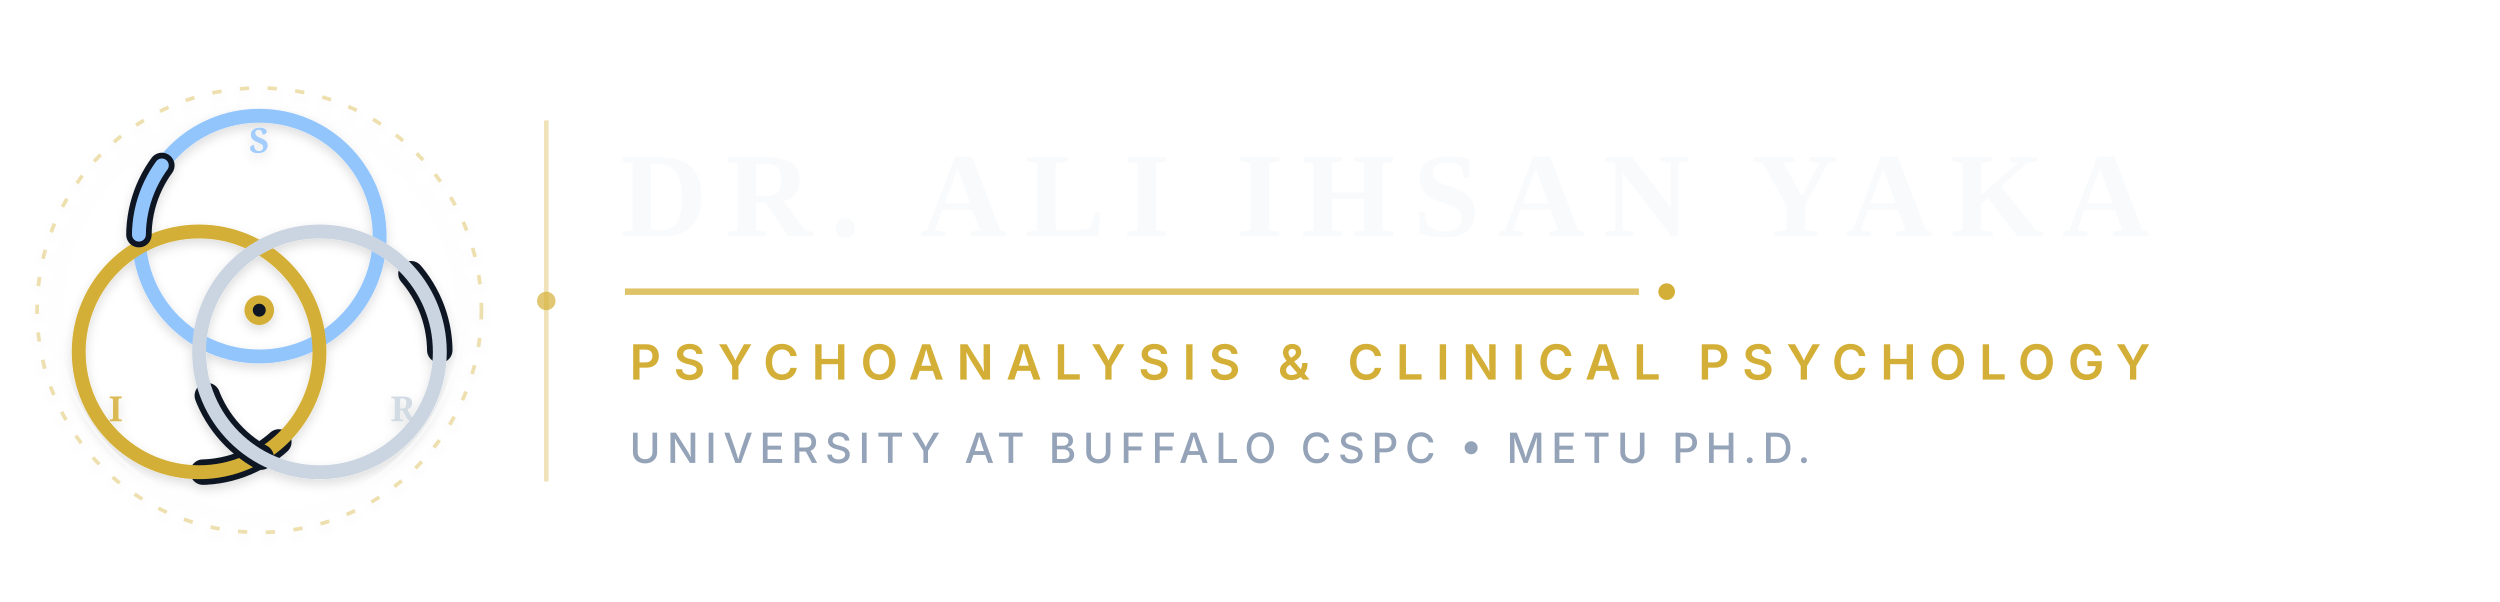
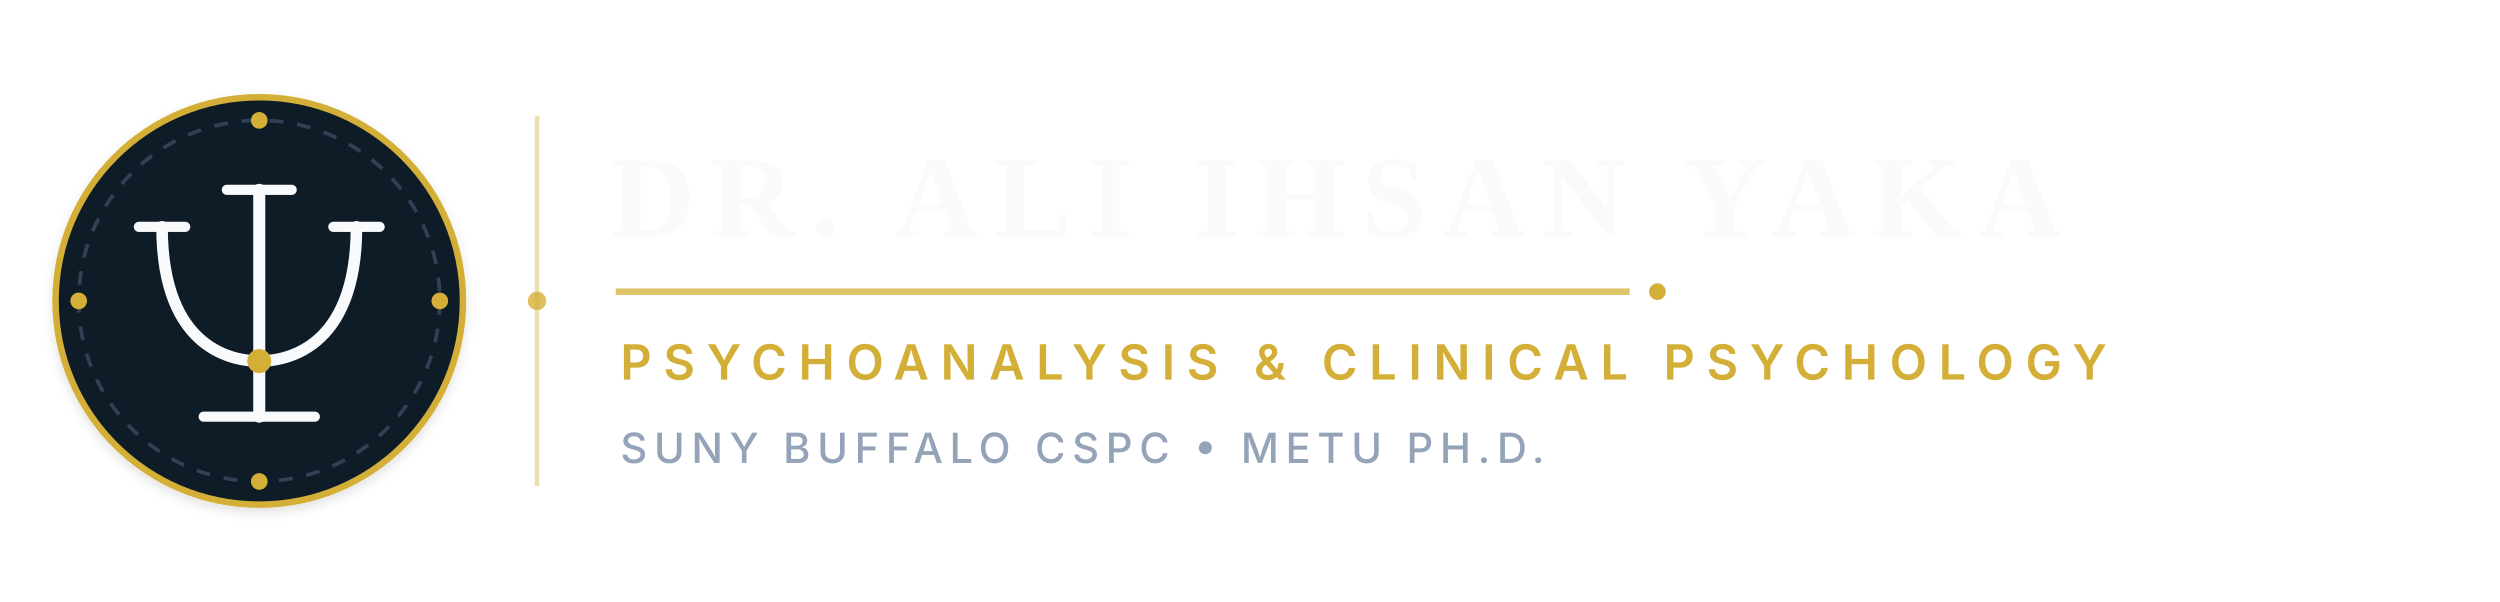
<svg xmlns="http://www.w3.org/2000/svg" viewBox="0 0 540 130" width="540" height="130" fill="none" role="img" aria-label="DR. ALI IHSAN YAKA">
  <defs>
    <style>
      .logo-title {
-         font-family: 'Cinzel', 'Playfair Display', 'Cormorant Garamond', 'Didot', 'Times New Roman', 'Georgia', serif;
-         font-size: 26px;
+         font-family: 'Cinzel', 'Playfair Display', 'Cormorant Garamond', 'Georgia', 'Times New Roman', serif;
+         font-size: 25px;
        font-weight: 700;
-         letter-spacing: 0.15em;
+         letter-spacing: 0.14em;
        fill: #F8FAFC;
      }
      .logo-sub1 {
        font-family: 'Montserrat', 'Inter', -apple-system, BlinkMacSystemFont, sans-serif;
        font-size: 10.5px;
        font-weight: 600;
-         letter-spacing: 0.26em;
+         letter-spacing: 0.24em;
        fill: #D4AF37;
      }
      .logo-sub2 {
        font-family: 'Inter', -apple-system, BlinkMacSystemFont, sans-serif;
        font-size: 9px;
        font-weight: 500;
        letter-spacing: 0.16em;
        fill: #94A3B8;
      }
-       .knot-ring {
-         fill: none;
-         stroke-linecap: round;
-         stroke-linejoin: round;
-       }
    </style>
-     <filter id="subtleShadow" x="-20%" y="-20%" width="140%" height="140%">
-       <feDropShadow dx="0" dy="1" stdDeviation="1.2" flood-opacity="0.14" />
+     <filter id="subtleGlow" x="-15%" y="-15%" width="130%" height="130%">
+       <feDropShadow dx="0" dy="1" stdDeviation="1.2" flood-opacity="0.12" />
    </filter>
  </defs>
-   <g transform="translate(56, 65)" filter="url(#subtleShadow)">
-     <circle cx="0" cy="2" r="48" stroke="#D4AF37" stroke-width="0.8" stroke-dasharray="2 4" opacity="0.4" />
-     <circle cx="0" cy="2" r="44" stroke="#F8FAFC" stroke-width="0.5" opacity="0.2" />
-     <circle cx="0" cy="-14" r="26" stroke="#93C5FD" stroke-width="3" class="knot-ring" />
-     <circle cx="-13" cy="11" r="26" stroke="#0B1523" stroke-width="5.5" class="knot-ring" stroke-dasharray="18 145" stroke-dashoffset="-22" />
-     <circle cx="-13" cy="11" r="26" stroke="#D4AF37" stroke-width="3" class="knot-ring" />
-     <circle cx="13" cy="11" r="26" stroke="#0B1523" stroke-width="5.5" class="knot-ring" stroke-dasharray="18 145" stroke-dashoffset="-54" />
-     <circle cx="13" cy="11" r="26" stroke="#0B1523" stroke-width="5.5" class="knot-ring" stroke-dasharray="18 145" stroke-dashoffset="18" />
-     <circle cx="13" cy="11" r="26" stroke="#CBD5E1" stroke-width="3" class="knot-ring" />
-     <circle cx="0" cy="-14" r="26" stroke="#0B1523" stroke-width="5.5" class="knot-ring" stroke-dasharray="16 147" stroke-dashoffset="-82" />
-     <circle cx="0" cy="-14" r="26" stroke="#93C5FD" stroke-width="3" class="knot-ring" stroke-dasharray="16 147" stroke-dashoffset="-82" />
-     <circle cx="0" cy="2" r="3.2" fill="#D4AF37" />
-     <circle cx="0" cy="2" r="1.4" fill="#0B1523" />
-     <text x="0" y="-32" font-family="'Cinzel', serif" font-size="7.5" font-weight="700" fill="#93C5FD" text-anchor="middle" opacity="0.85">S</text>
-     <text x="-31" y="26" font-family="'Cinzel', serif" font-size="7.5" font-weight="700" fill="#D4AF37" text-anchor="middle" opacity="0.85">I</text>
-     <text x="31" y="26" font-family="'Cinzel', serif" font-size="7.5" font-weight="700" fill="#CBD5E1" text-anchor="middle" opacity="0.85">R</text>
+   <g transform="translate(56, 65)" filter="url(#subtleGlow)">
+     <circle cx="0" cy="0" r="44" fill="#0F1A28" stroke="#D4AF37" stroke-width="1.4" />
+     <circle cx="0" cy="0" r="39" fill="none" stroke="#334155" stroke-width="0.8" stroke-dasharray="3 3" />
+     <circle cx="0" cy="-39" r="1.8" fill="#D4AF37" />
+     <circle cx="0" cy="39" r="1.8" fill="#D4AF37" />
+     <circle cx="-39" cy="0" r="1.8" fill="#D4AF37" />
+     <circle cx="39" cy="0" r="1.8" fill="#D4AF37" />
+     <path d="M-12 25 h24" stroke="#F8FAFC" stroke-width="2.2" stroke-linecap="round" />
+     <path d="M0 25 V-24" stroke="#F8FAFC" stroke-width="2.6" stroke-linecap="round" />
+     <path d="M-7 -24 h14" stroke="#F8FAFC" stroke-width="2.2" stroke-linecap="round" />
+     <path d="M-21 -16 C-21 11, -5 13, 0 13 C5 13, 21 11, 21 -16" fill="none" stroke="#F8FAFC" stroke-width="2.5" stroke-linecap="round" />
+     <path d="M-26 -16 h10" stroke="#F8FAFC" stroke-width="2.2" stroke-linecap="round" />
+     <path d="M16 -16 h10" stroke="#F8FAFC" stroke-width="2.2" stroke-linecap="round" />
+     <circle cx="0" cy="13" r="2.6" fill="#D4AF37" />
  </g>
-   <line x1="118" y1="26" x2="118" y2="104" stroke="#D4AF37" stroke-width="1" opacity="0.35" />
-   <circle cx="118" cy="65" r="2" fill="#D4AF37" opacity="0.7" />
-   <g transform="translate(134, 0)">
+   <line x1="116" y1="25" x2="116" y2="105" stroke="#D4AF37" stroke-width="1" opacity="0.4" />
+   <circle cx="116" cy="65" r="2" fill="#D4AF37" opacity="0.8" />
+   <g transform="translate(132, 0)">
    <text x="0" y="51" class="logo-title">DR. ALI IHSAN YAKA</text>
    <line x1="1" y1="63" x2="220" y2="63" stroke="#D4AF37" stroke-width="1.4" opacity="0.75" />
    <circle cx="226" cy="63" r="1.8" fill="#D4AF37" />
    <text x="2" y="82" class="logo-sub1">PSYCHOANALYSIS &amp; CLINICAL PSYCHOLOGY</text>
-     <text x="2" y="100" class="logo-sub2">UNIVERSITY AT BUFFALO CSPC • METU PH.D.</text>
+     <text x="2" y="100" class="logo-sub2">SUNY BUFFALO CSPC • METU PH.D.</text>
  </g>
</svg>
